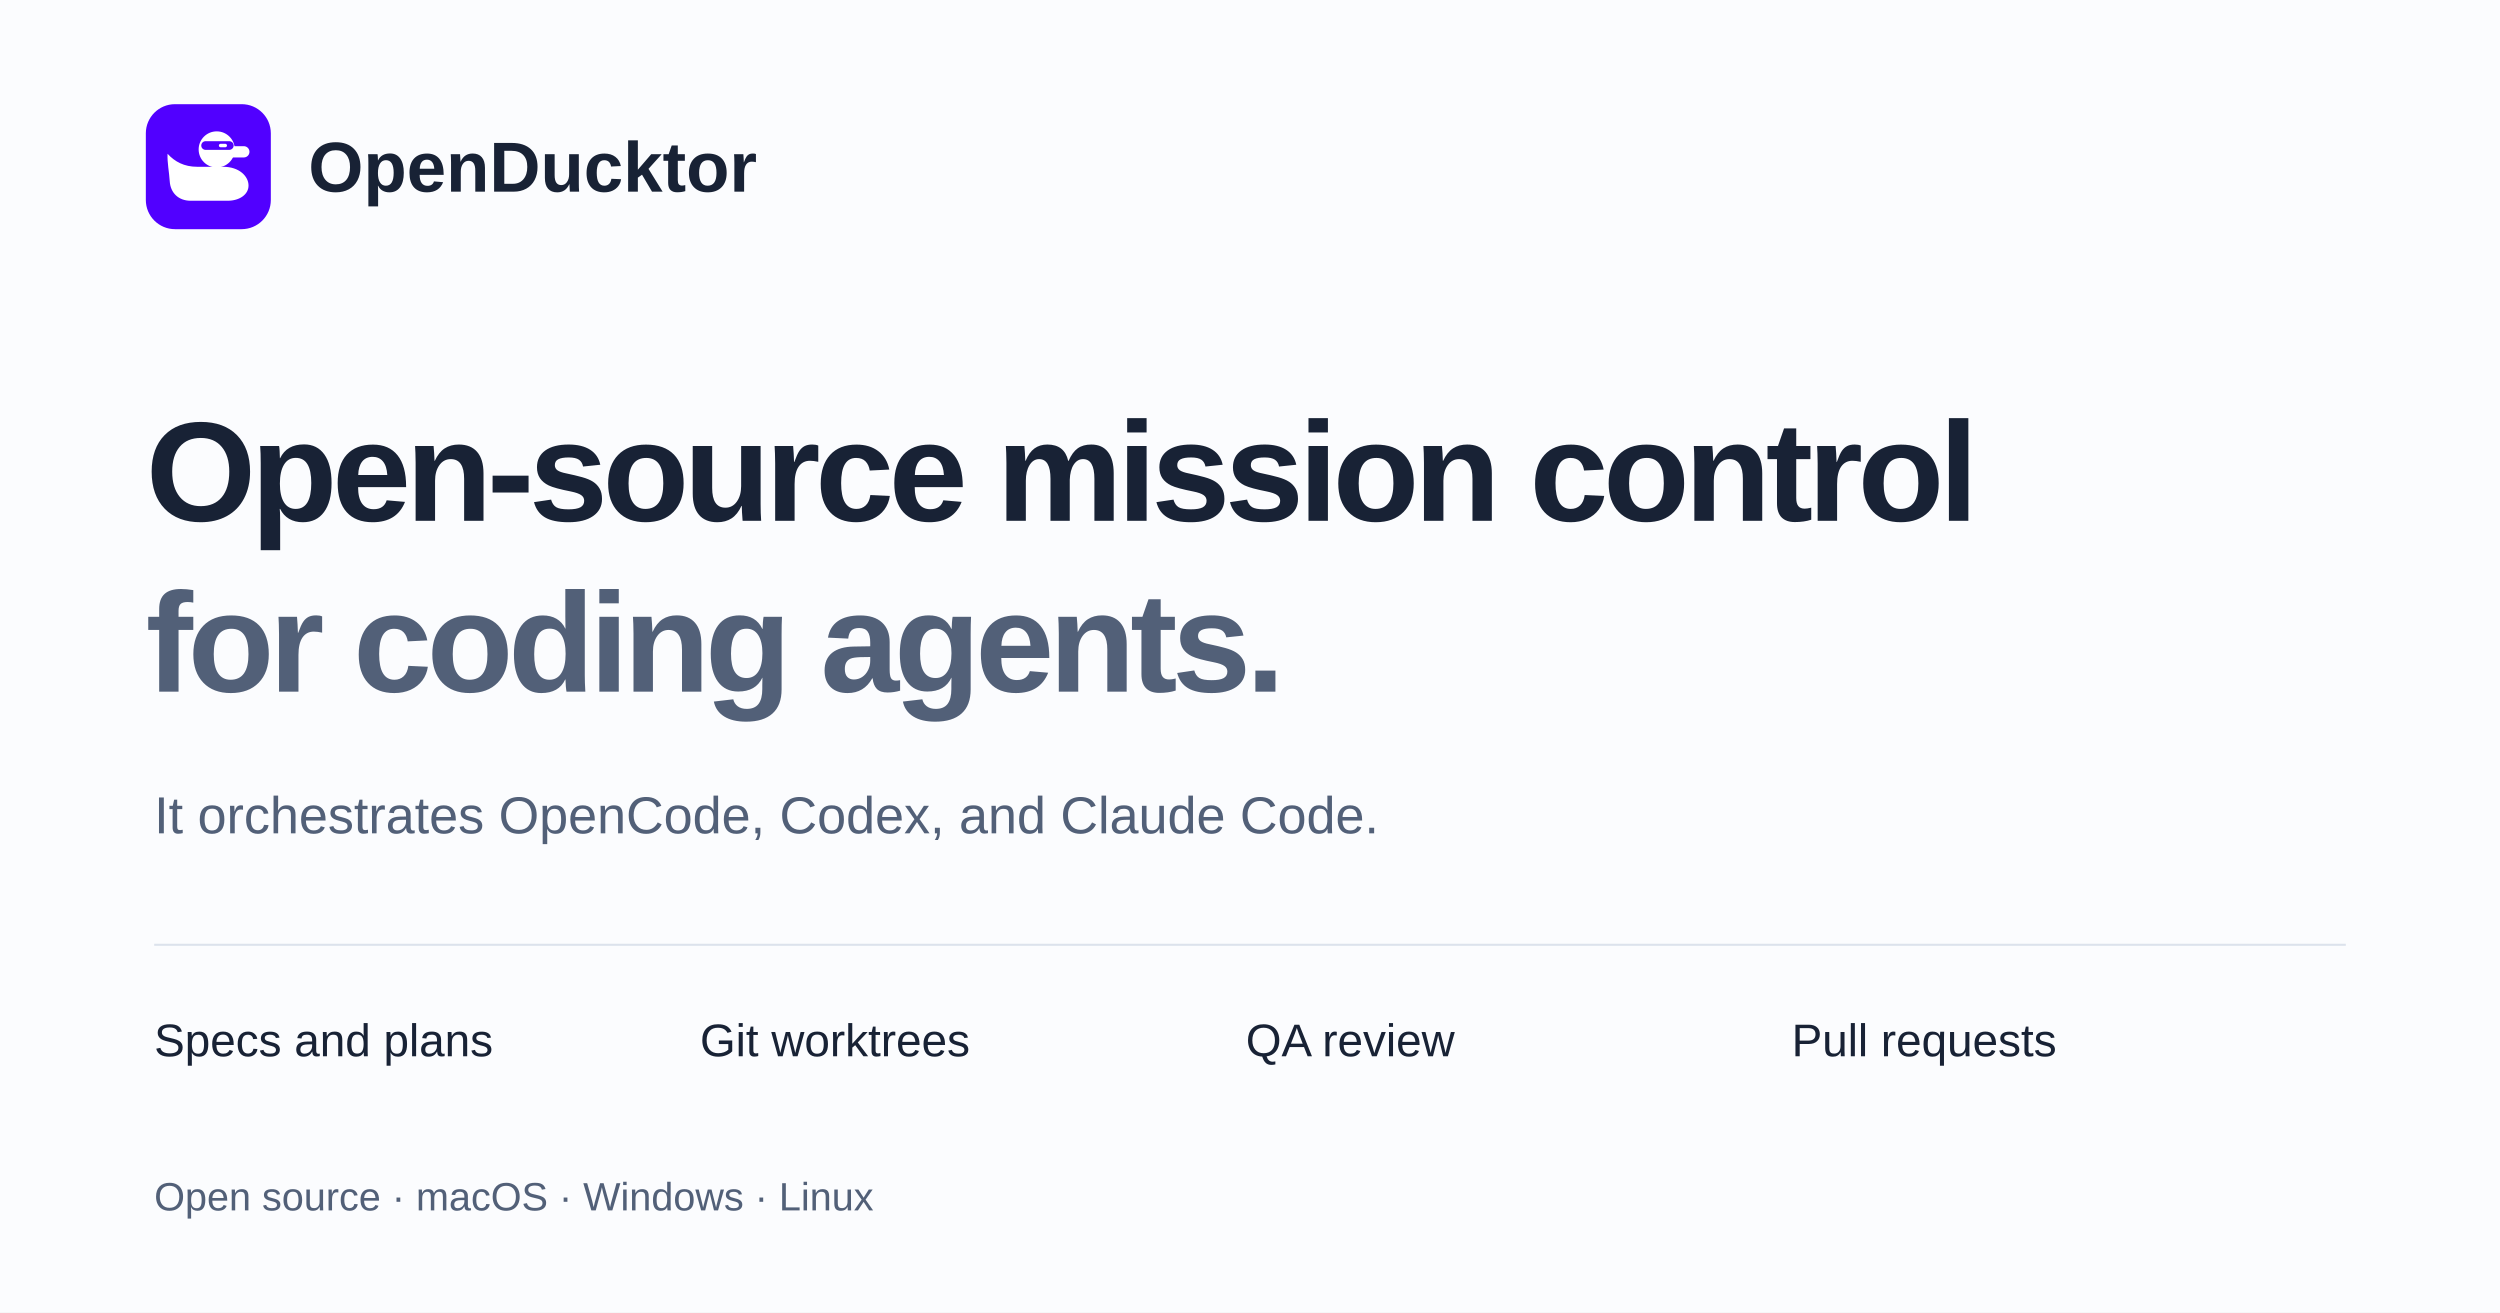
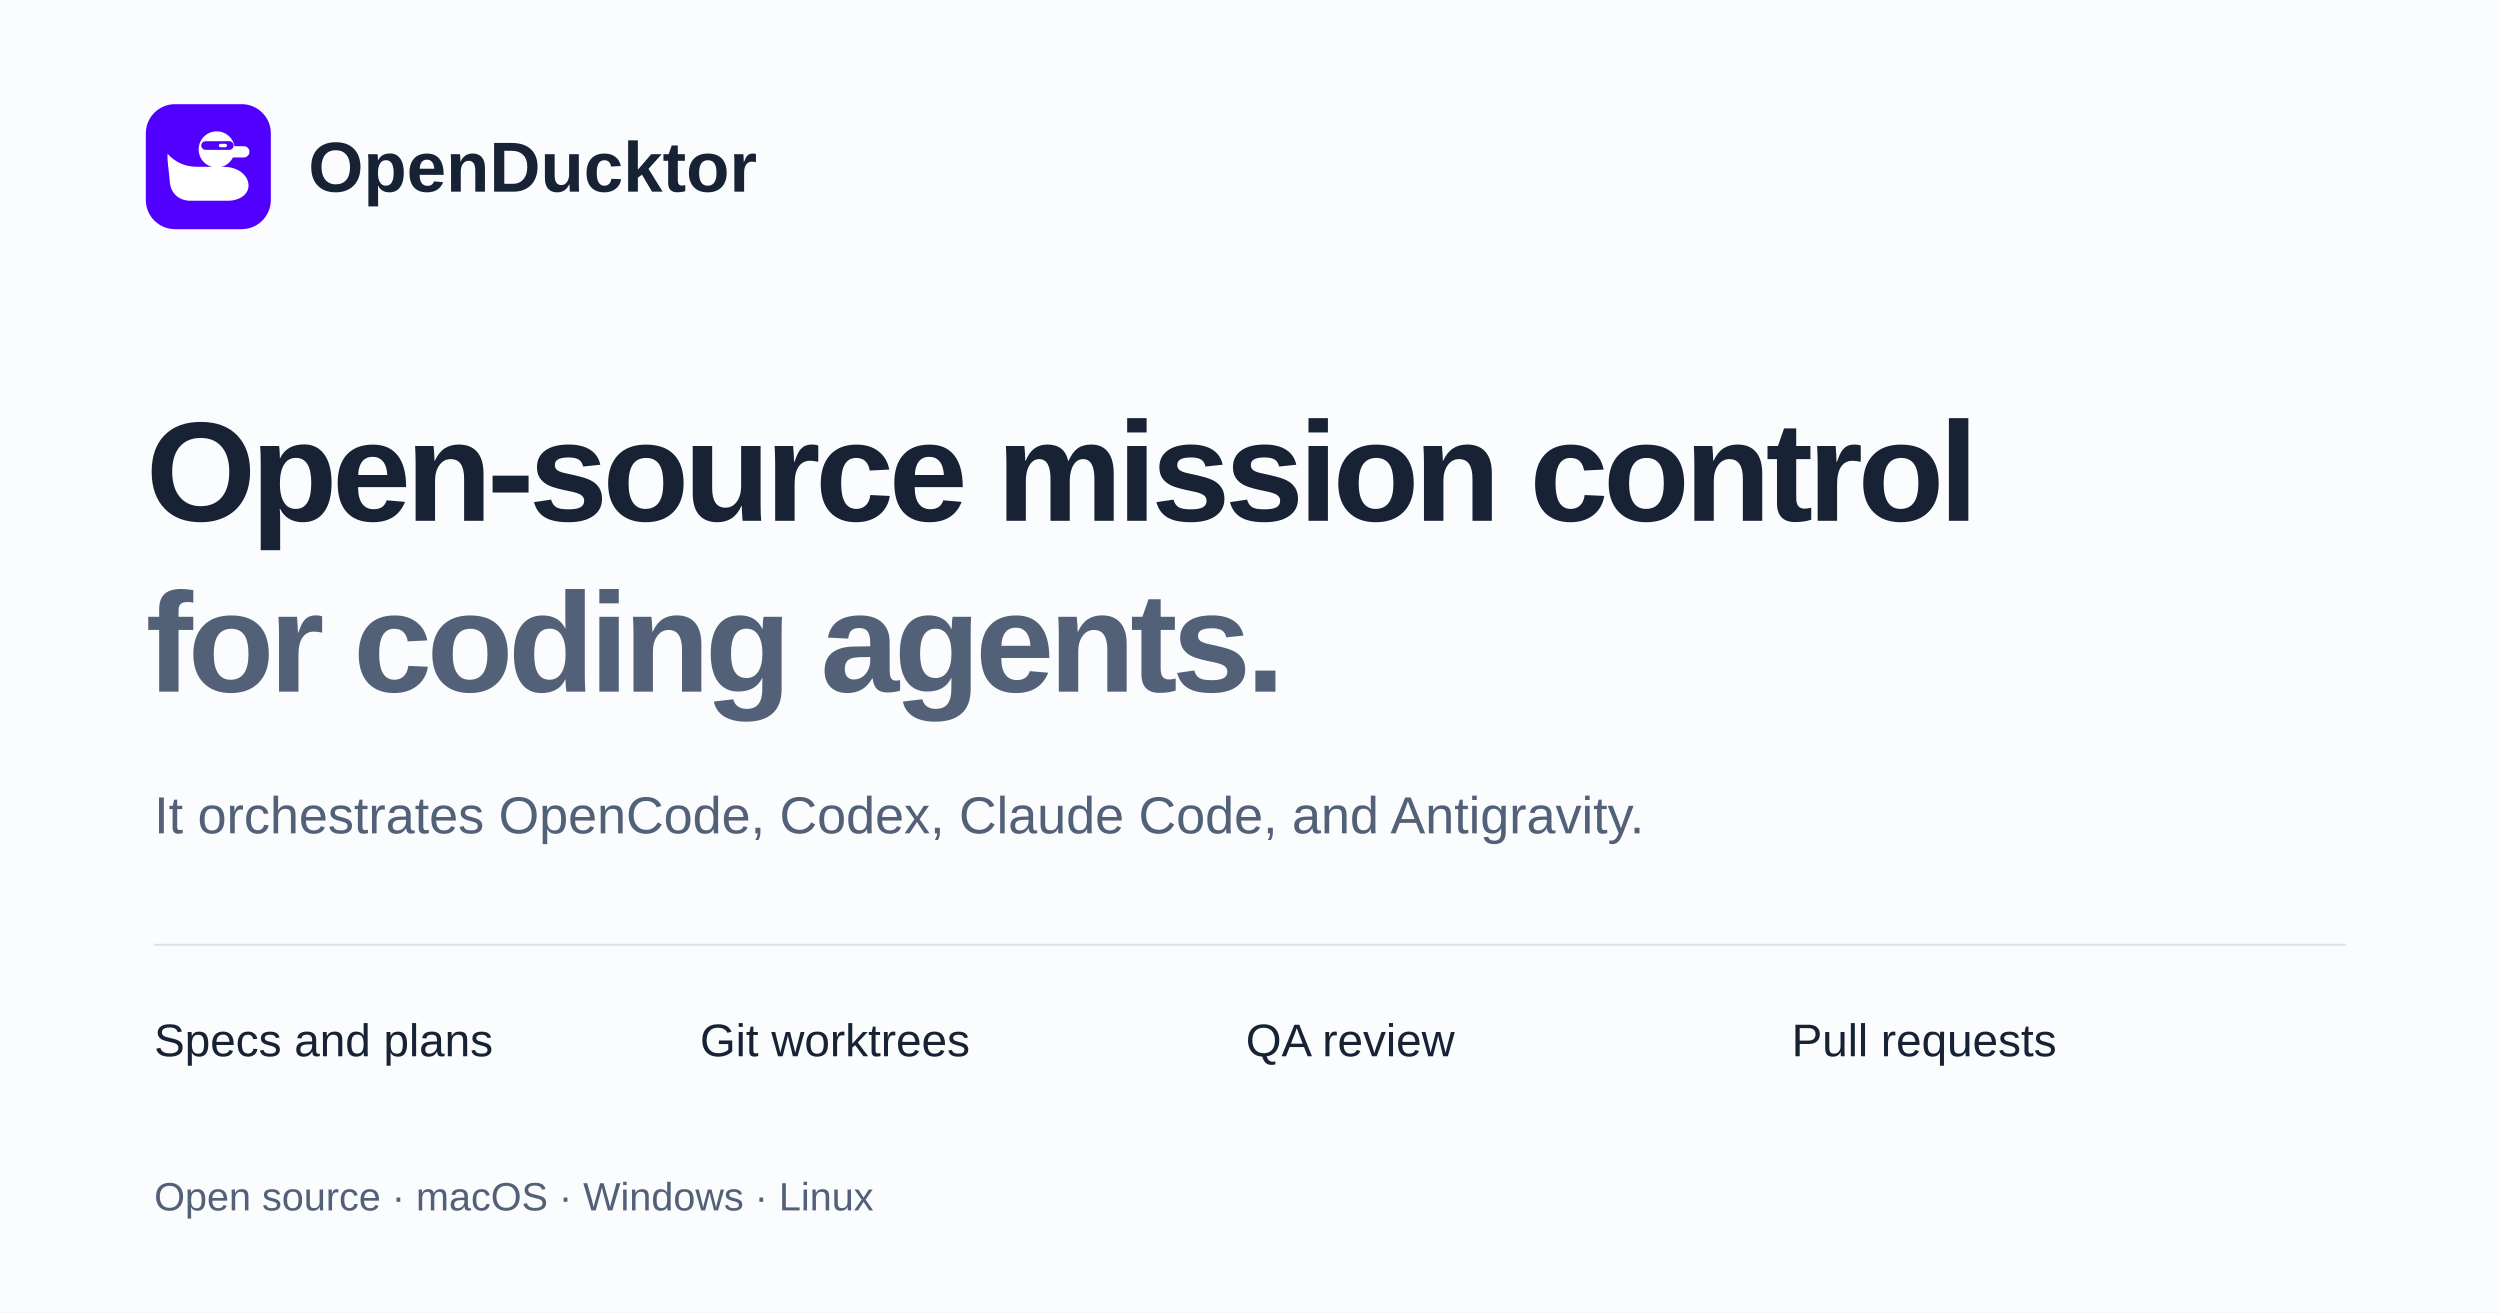
<svg xmlns="http://www.w3.org/2000/svg" width="1200" height="630" viewBox="0 0 1200 630">
  <rect width="1200" height="630" fill="#fbfcfe" />
  <g transform="translate(70 50)">
    <rect width="60" height="60" rx="14" fill="#5100ff" />
    <g transform="translate(8 7.5) scale(0.694)" fill="#fff">
      <path d="M3.5 23.5C8.5 29 15 32.5 24 32.5H42C53 32.5 59.5 39 59.5 45.5C59.5 51.5 53.5 56 45 56H19.5C11 56 5.5 50.5 5 42.5C4.6 36 3.2 29.5 3.5 23.5Z" />
      <circle cx="37.5" cy="20.5" r="12.5" />
      <path d="M47.5 18.25H56.25A3.9 3.9 0 0 1 56.25 26.05H46.5Z" />
      <path d="M29.8 17.8H46.2" stroke="#5100ff" stroke-width="6" stroke-linecap="round" />
      <path d="M40.2 17.8H43.4" stroke="#fff" stroke-width="2.4" stroke-linecap="round" />
    </g>
  </g>
  <g font-family="Arial, sans-serif">
    <text x="148" y="92" fill="#182235" font-size="34" font-weight="700">OpenDucktor</text>
    <text x="70" y="250" fill="#182235" font-size="68" font-weight="600" letter-spacing="-2.5">Open-source mission control</text>
    <text x="70" y="332" fill="#526078" font-size="68" font-weight="600" letter-spacing="-2.5">for coding agents.</text>
-     <text x="74" y="400" fill="#526078" font-size="25">It orchestrates OpenCode, Codex, and Claude Code.</text>
+     <text x="74" y="400" fill="#526078" font-size="25">It orchestrates OpenCode, Codex, Claude Code, and Antigravity.</text>
    <rect x="74" y="453" width="1052" height="1" fill="#dce2ec" />
    <g font-size="22" fill="#182235">
      <text x="74" y="507">Specs and plans</text>
      <text x="336" y="507">Git worktrees</text>
      <text x="598" y="507">QA review</text>
      <text x="860" y="507">Pull requests</text>
    </g>
    <text x="74" y="581" fill="#526078" font-size="19">Open source · macOS · Windows · Linux</text>
  </g>
</svg>
